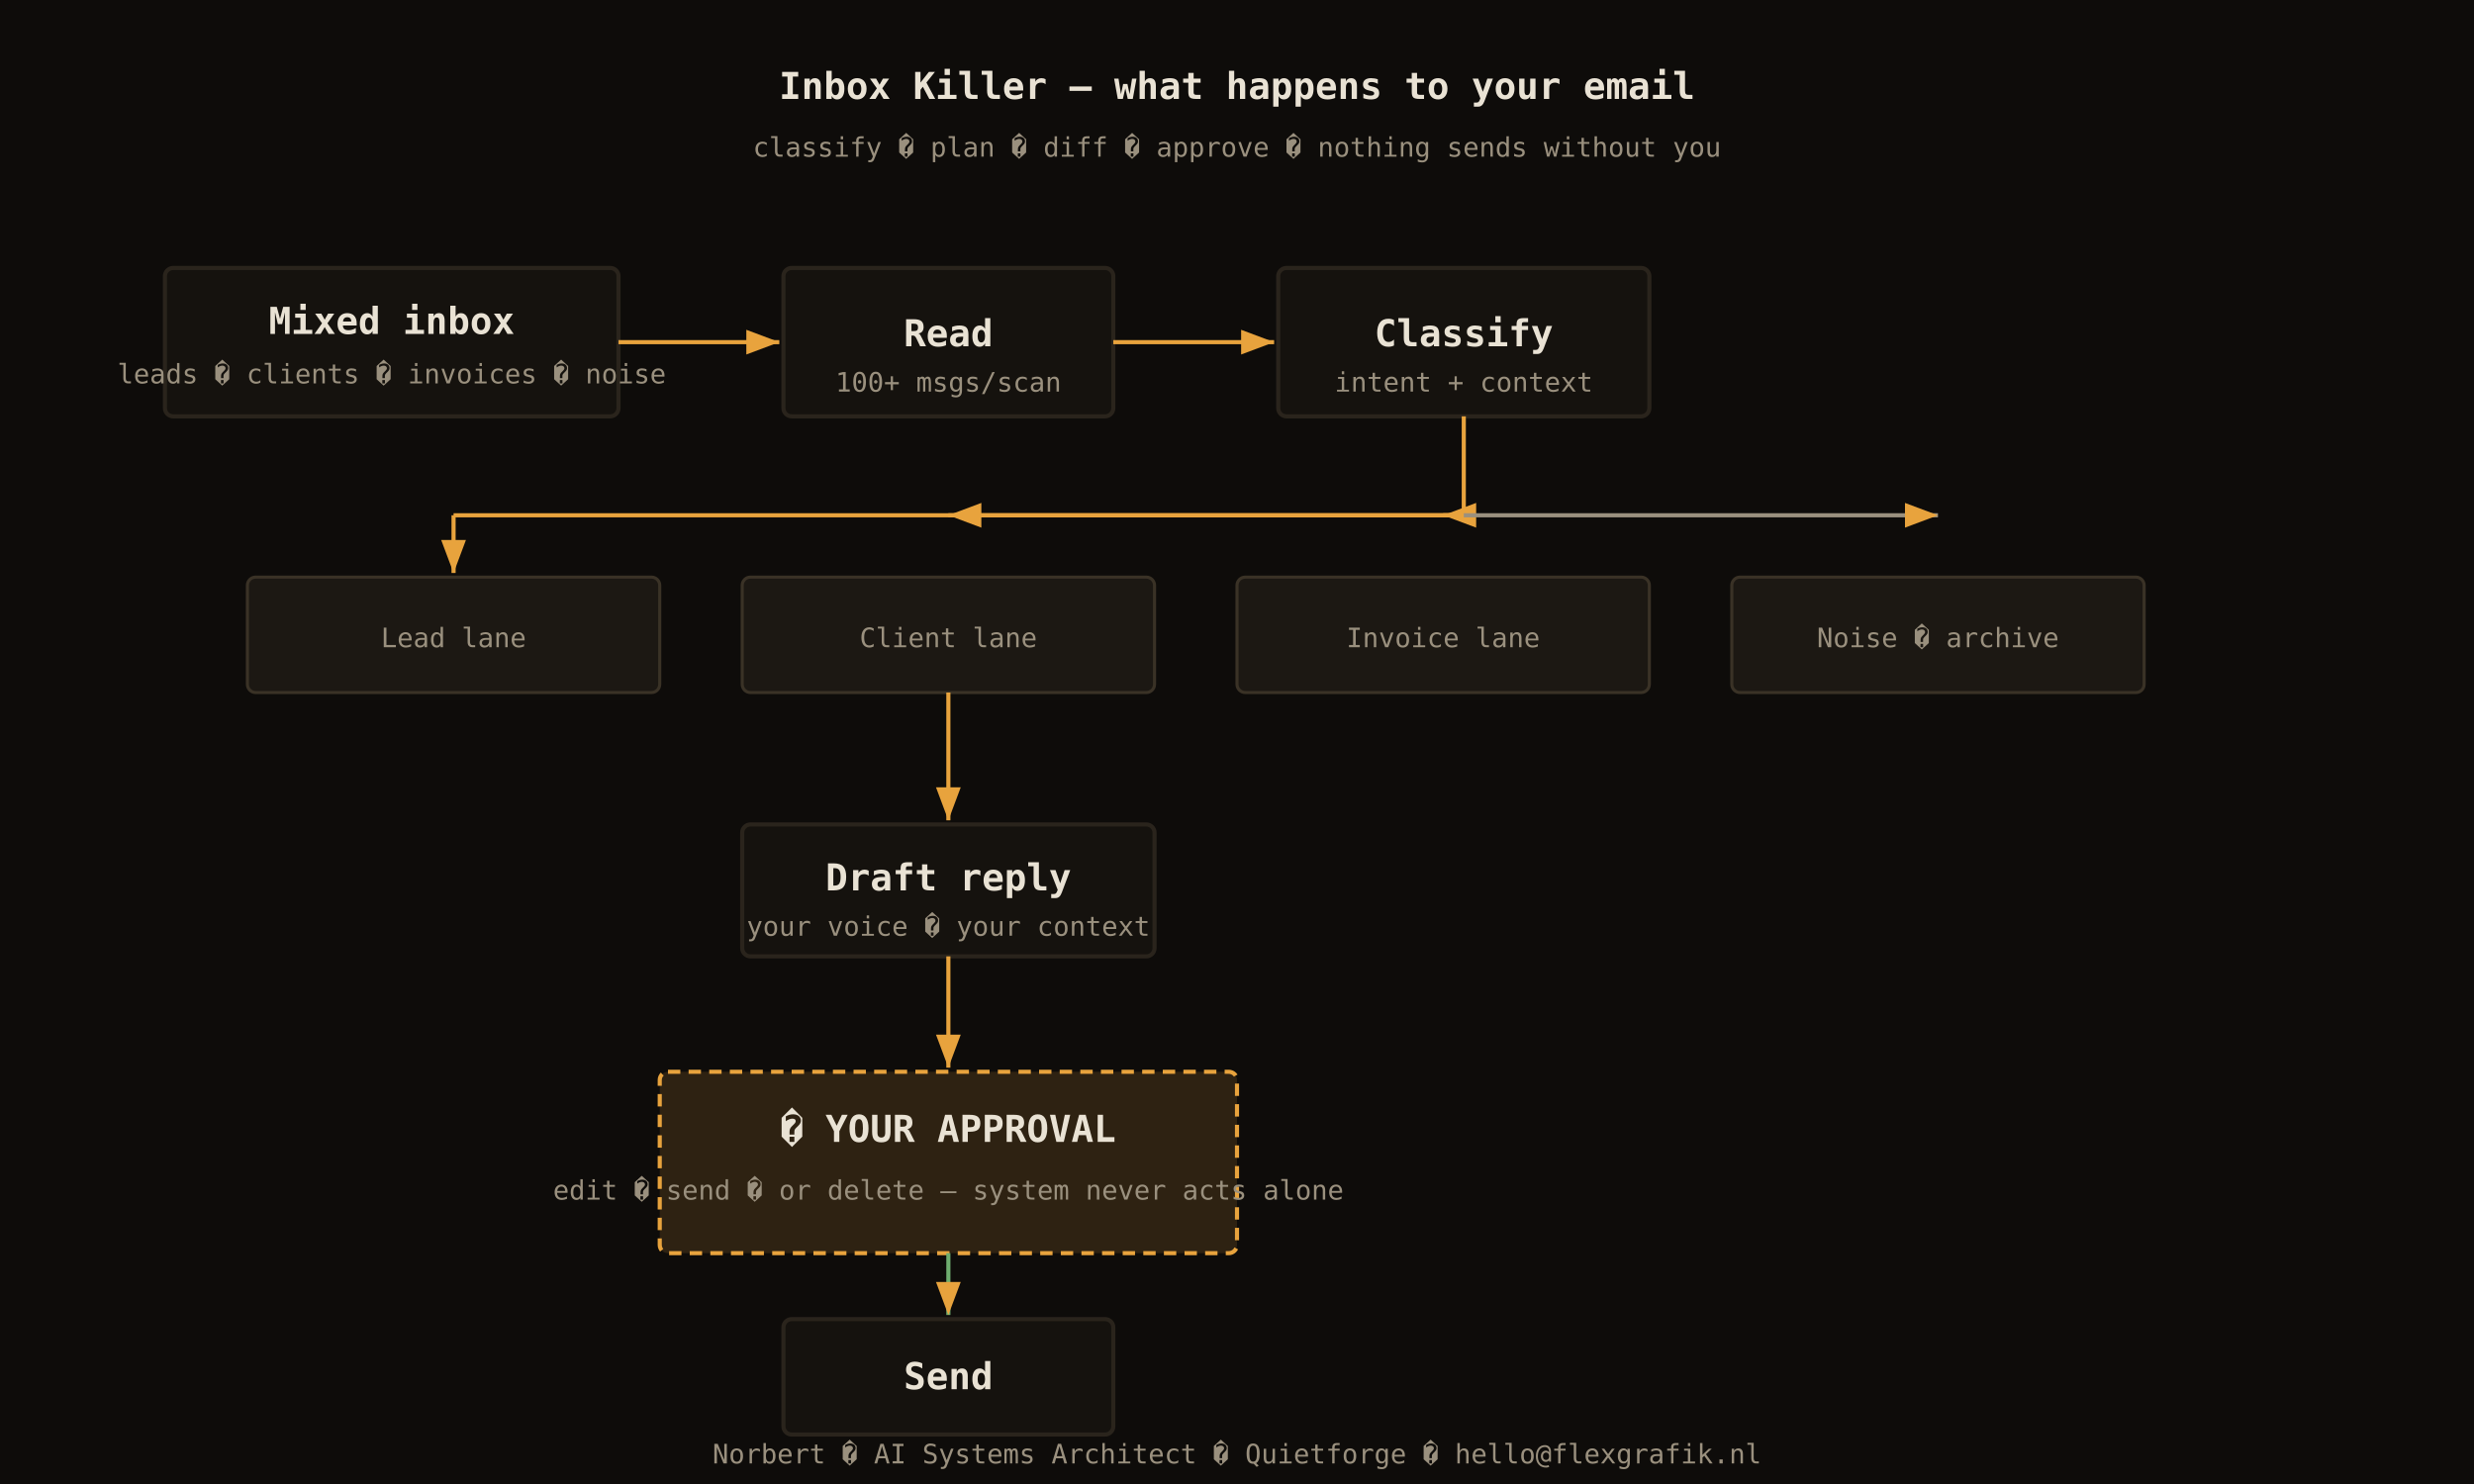
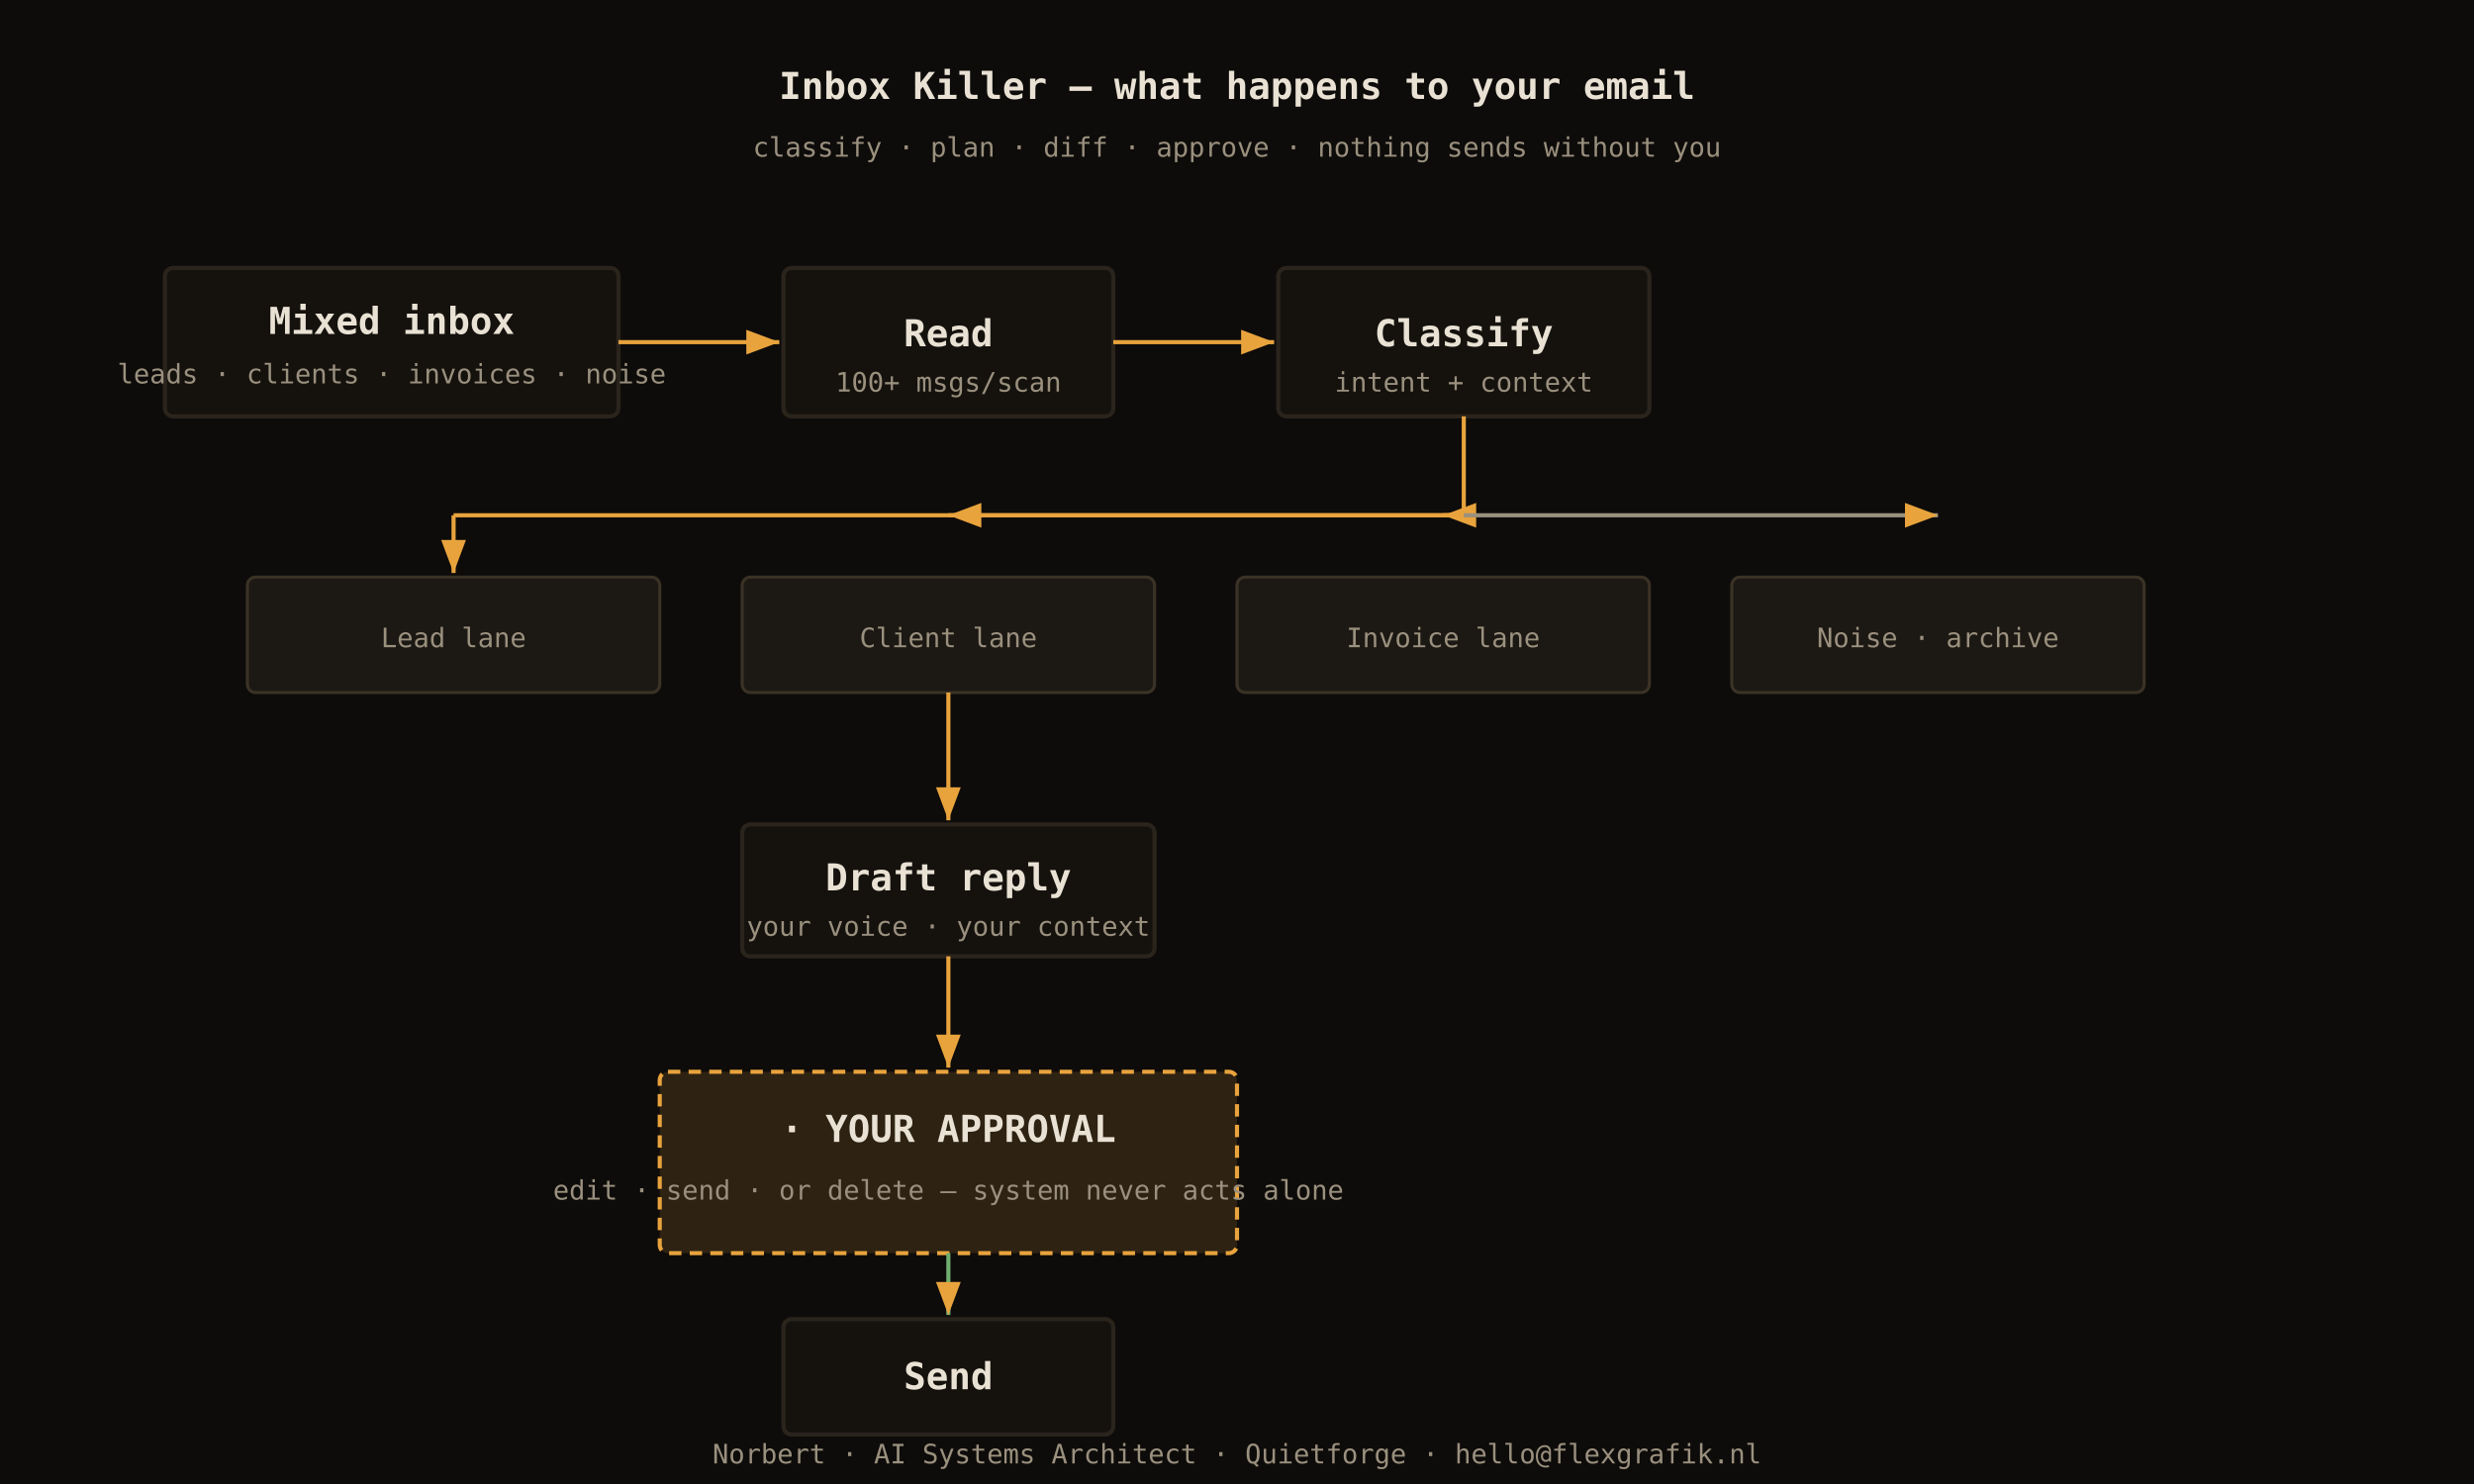
<svg xmlns="http://www.w3.org/2000/svg" width="1200" height="720" viewBox="0 0 1200 720" role="img" aria-labelledby="title desc">
  <defs>
    <marker id="arrow" markerWidth="10" markerHeight="10" refX="8" refY="3" orient="auto">
      <path d="M0,0 L8,3 L0,6 Z" fill="#e8a33d" />
    </marker>
    <style>
      .bg { fill: #0e0c0a; }
      .box { fill: #15120e; stroke: #2a241c; stroke-width: 2; }
      .accent { fill: #e8a33d; }
      .text { fill: #e9e2d4; font-family: 'JetBrains Mono', Consolas, monospace; font-size: 18px; font-weight: 700; }
      .sub { fill: #9a907e; font-family: 'JetBrains Mono', Consolas, monospace; font-size: 13px; }
      .lane { fill: #1c1813; stroke: #3a3226; stroke-width: 1.5; }
      .ok { fill: #6fae6f; }
      .warn { fill: #d98f4a; }
      .gate { fill: #e8a33d; fill-opacity: 0.15; stroke: #e8a33d; stroke-width: 2; stroke-dasharray: 6 4; }
    </style>
  </defs>
  <rect class="bg" width="1200" height="720" />
  <text x="600" y="48" class="text" text-anchor="middle" font-size="22">Inbox Killer  —  what happens to your email</text>
-   <text x="600" y="76" class="sub" text-anchor="middle">classify � plan � diff � approve � nothing sends without you</text>
+   <text x="600" y="76" class="sub" text-anchor="middle">classify · plan · diff · approve · nothing sends without you</text>
  <rect x="80" y="130" width="220" height="72" rx="4" class="box" />
  <text x="190" y="162" class="text" text-anchor="middle" font-size="16">Mixed inbox</text>
-   <text x="190" y="186" class="sub" text-anchor="middle">leads � clients � invoices � noise</text>
+   <text x="190" y="186" class="sub" text-anchor="middle">leads · clients · invoices · noise</text>
  <rect x="380" y="130" width="160" height="72" rx="4" class="box" />
  <text x="460" y="168" class="text" text-anchor="middle" font-size="16">Read</text>
  <text x="460" y="190" class="sub" text-anchor="middle">100+ msgs/scan</text>
  <rect x="620" y="130" width="180" height="72" rx="4" class="box" />
  <text x="710" y="168" class="text" text-anchor="middle" font-size="16">Classify</text>
  <text x="710" y="190" class="sub" text-anchor="middle">intent + context</text>
  <line x1="300" y1="166" x2="378" y2="166" stroke="#e8a33d" stroke-width="2" marker-end="url(#arrow)" />
  <line x1="540" y1="166" x2="618" y2="166" stroke="#e8a33d" stroke-width="2" marker-end="url(#arrow)" />
  <rect x="120" y="280" width="200" height="56" rx="4" class="lane" />
  <text x="220" y="314" class="sub" text-anchor="middle">Lead lane</text>
  <rect x="360" y="280" width="200" height="56" rx="4" class="lane" />
  <text x="460" y="314" class="sub" text-anchor="middle">Client lane</text>
  <rect x="600" y="280" width="200" height="56" rx="4" class="lane" />
  <text x="700" y="314" class="sub" text-anchor="middle">Invoice lane</text>
  <rect x="840" y="280" width="200" height="56" rx="4" class="lane" />
-   <text x="940" y="314" class="sub" text-anchor="middle">Noise � archive</text>
+   <text x="940" y="314" class="sub" text-anchor="middle">Noise · archive</text>
  <line x1="710" y1="202" x2="710" y2="250" stroke="#e8a33d" stroke-width="2" />
  <line x1="710" y1="250" x2="220" y2="250" stroke="#e8a33d" stroke-width="2" />
  <line x1="220" y1="250" x2="220" y2="278" stroke="#e8a33d" stroke-width="2" marker-end="url(#arrow)" />
  <line x1="710" y1="250" x2="460" y2="250" stroke="#e8a33d" stroke-width="2" marker-end="url(#arrow)" />
  <line x1="710" y1="250" x2="700" y2="250" stroke="#e8a33d" stroke-width="2" marker-end="url(#arrow)" />
  <line x1="710" y1="250" x2="940" y2="250" stroke="#9a907e" stroke-width="2" marker-end="url(#arrow)" />
  <rect x="360" y="400" width="200" height="64" rx="4" class="box" />
  <text x="460" y="432" class="text" text-anchor="middle" font-size="16">Draft reply</text>
-   <text x="460" y="454" class="sub" text-anchor="middle">your voice � your context</text>
+   <text x="460" y="454" class="sub" text-anchor="middle">your voice · your context</text>
  <line x1="460" y1="336" x2="460" y2="398" stroke="#e8a33d" stroke-width="2" marker-end="url(#arrow)" />
  <rect x="320" y="520" width="280" height="88" rx="4" class="gate" />
-   <text x="460" y="554" class="text" text-anchor="middle" font-size="18" fill="#e8a33d">� YOUR APPROVAL</text>
-   <text x="460" y="582" class="sub" text-anchor="middle">edit � send � or delete  —  system never acts alone</text>
+   <text x="460" y="554" class="text" text-anchor="middle" font-size="18" fill="#e8a33d">· YOUR APPROVAL</text>
+   <text x="460" y="582" class="sub" text-anchor="middle">edit · send · or delete  —  system never acts alone</text>
  <line x1="460" y1="464" x2="460" y2="518" stroke="#e8a33d" stroke-width="2" marker-end="url(#arrow)" />
  <rect x="380" y="640" width="160" height="56" rx="4" class="box" />
  <text x="460" y="674" class="text" text-anchor="middle" font-size="16">Send</text>
  <line x1="460" y1="608" x2="460" y2="638" stroke="#6fae6f" stroke-width="2" marker-end="url(#arrow)" />
-   <text x="600" y="710" class="sub" text-anchor="middle">Norbert � AI Systems Architect � Quietforge � hello@flexgrafik.nl</text>
+   <text x="600" y="710" class="sub" text-anchor="middle">Norbert · AI Systems Architect · Quietforge · hello@flexgrafik.nl</text>
</svg>
